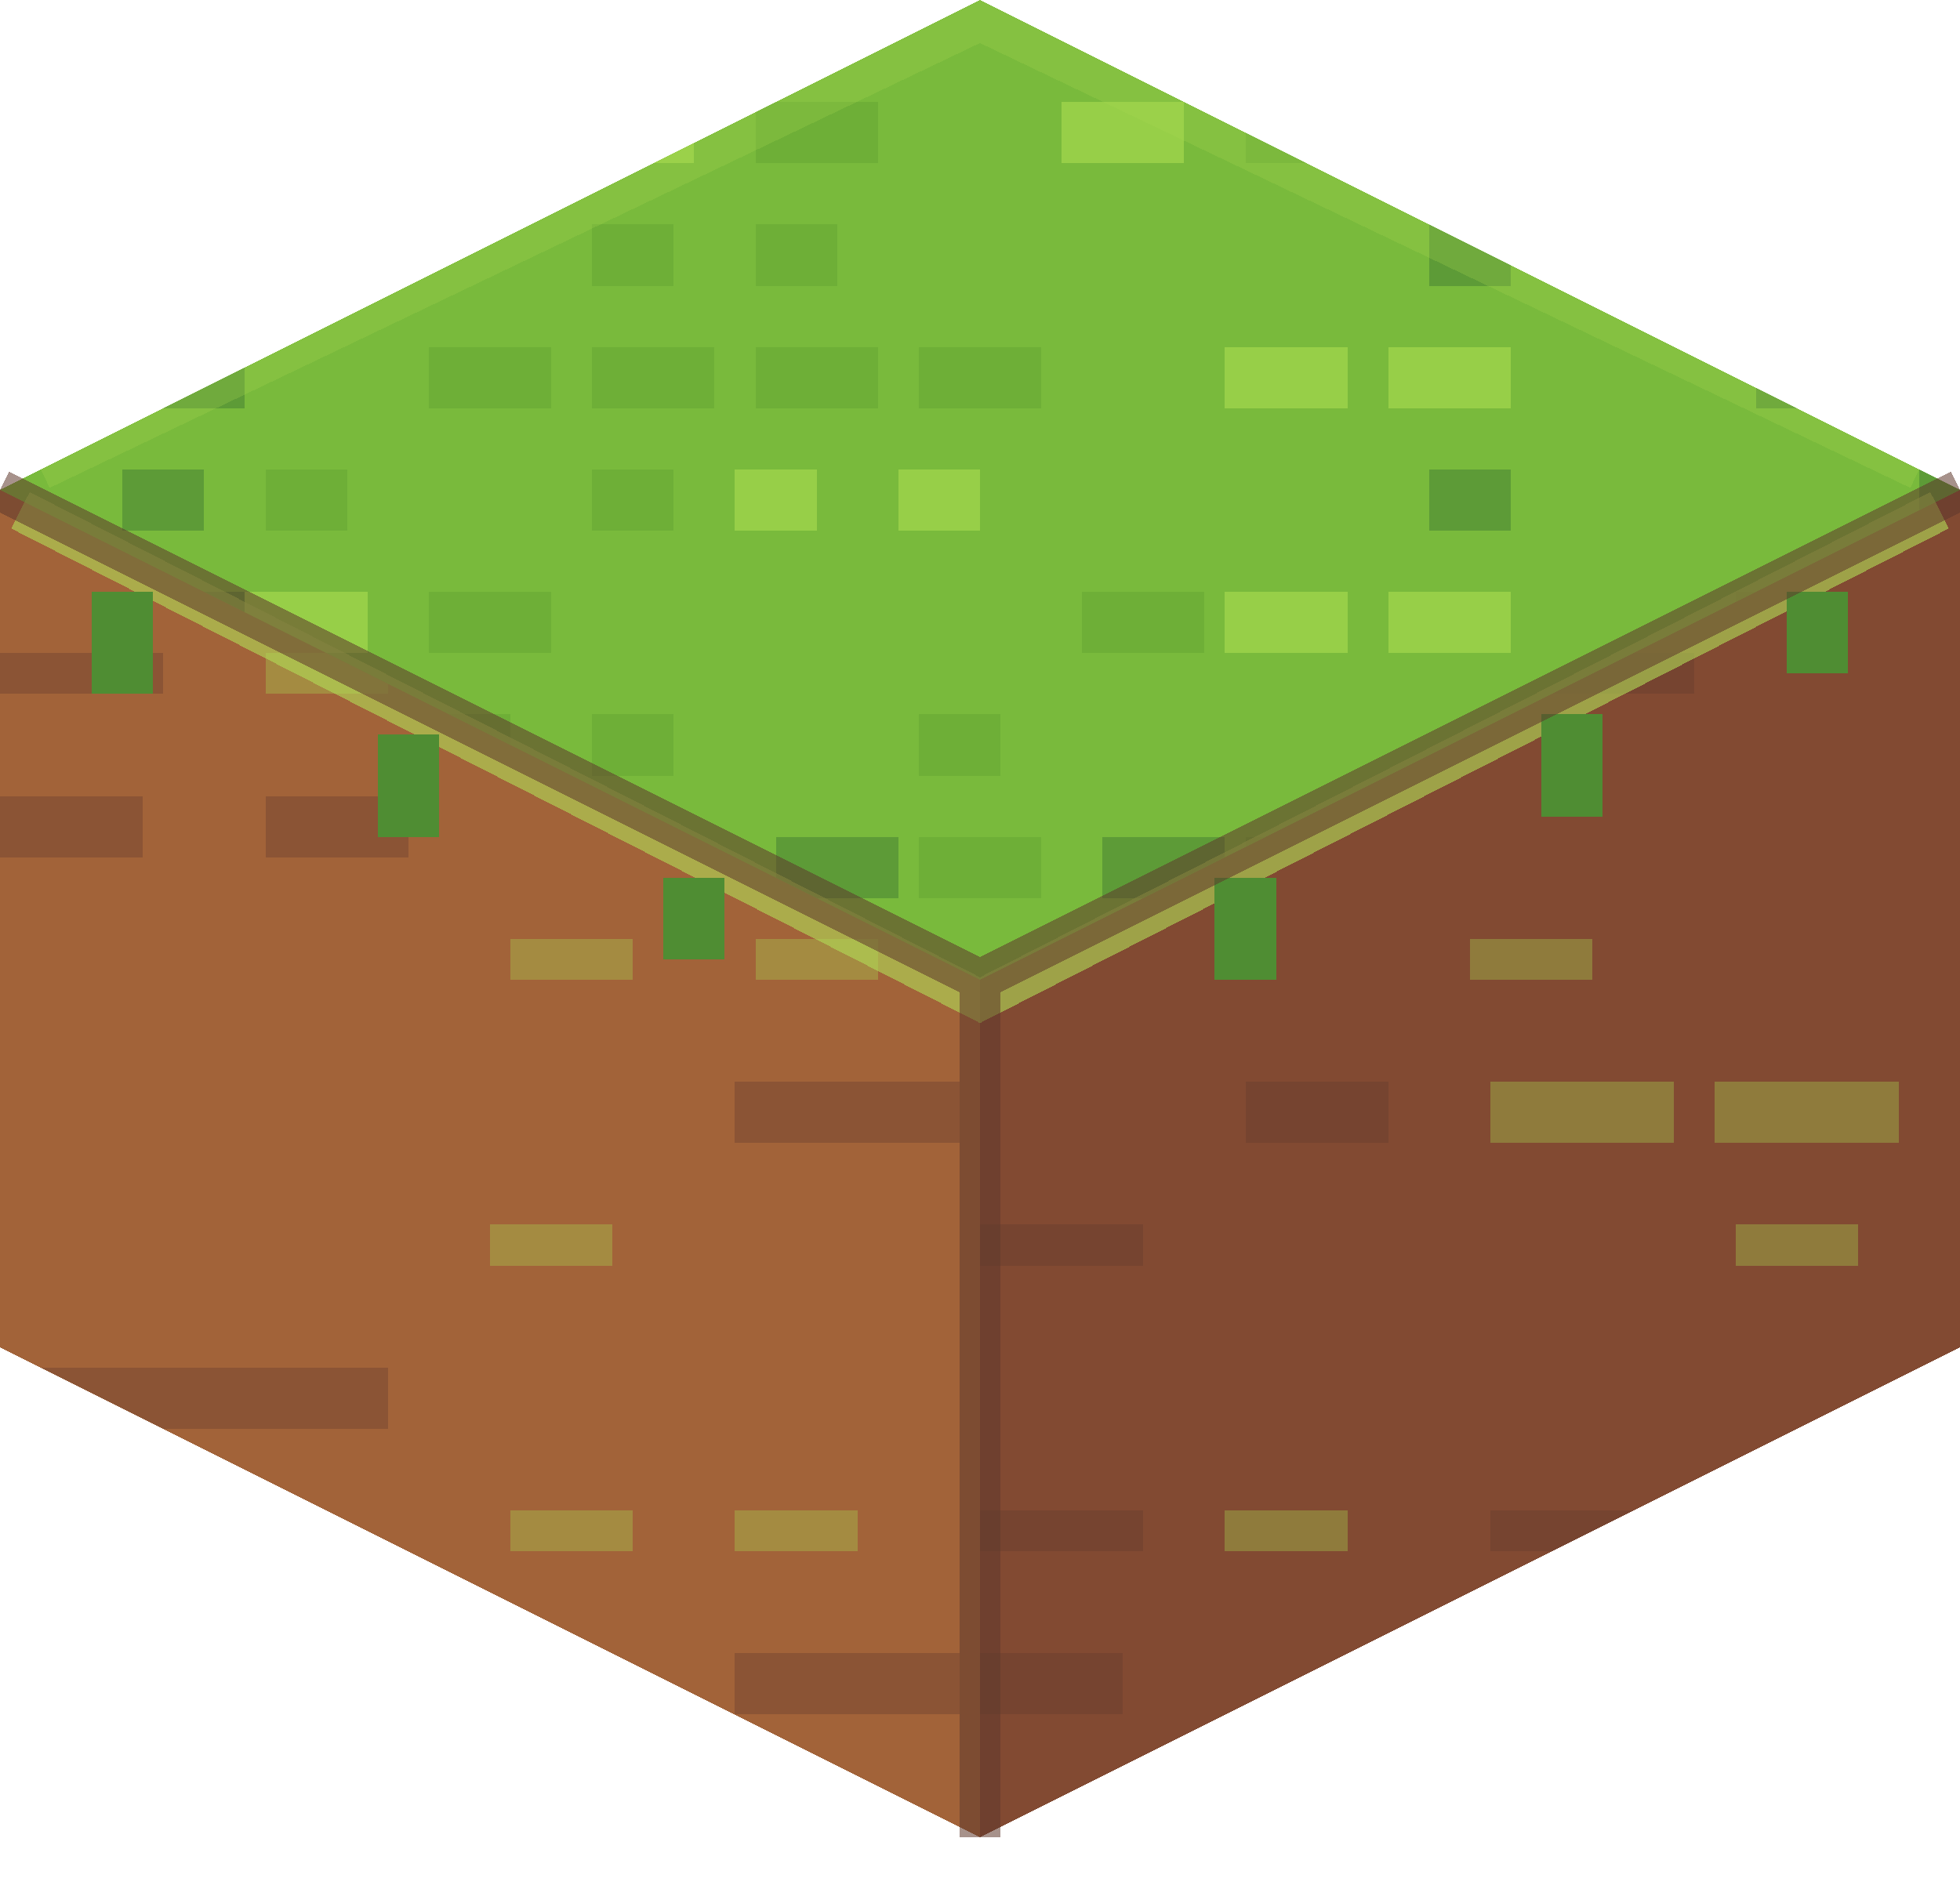
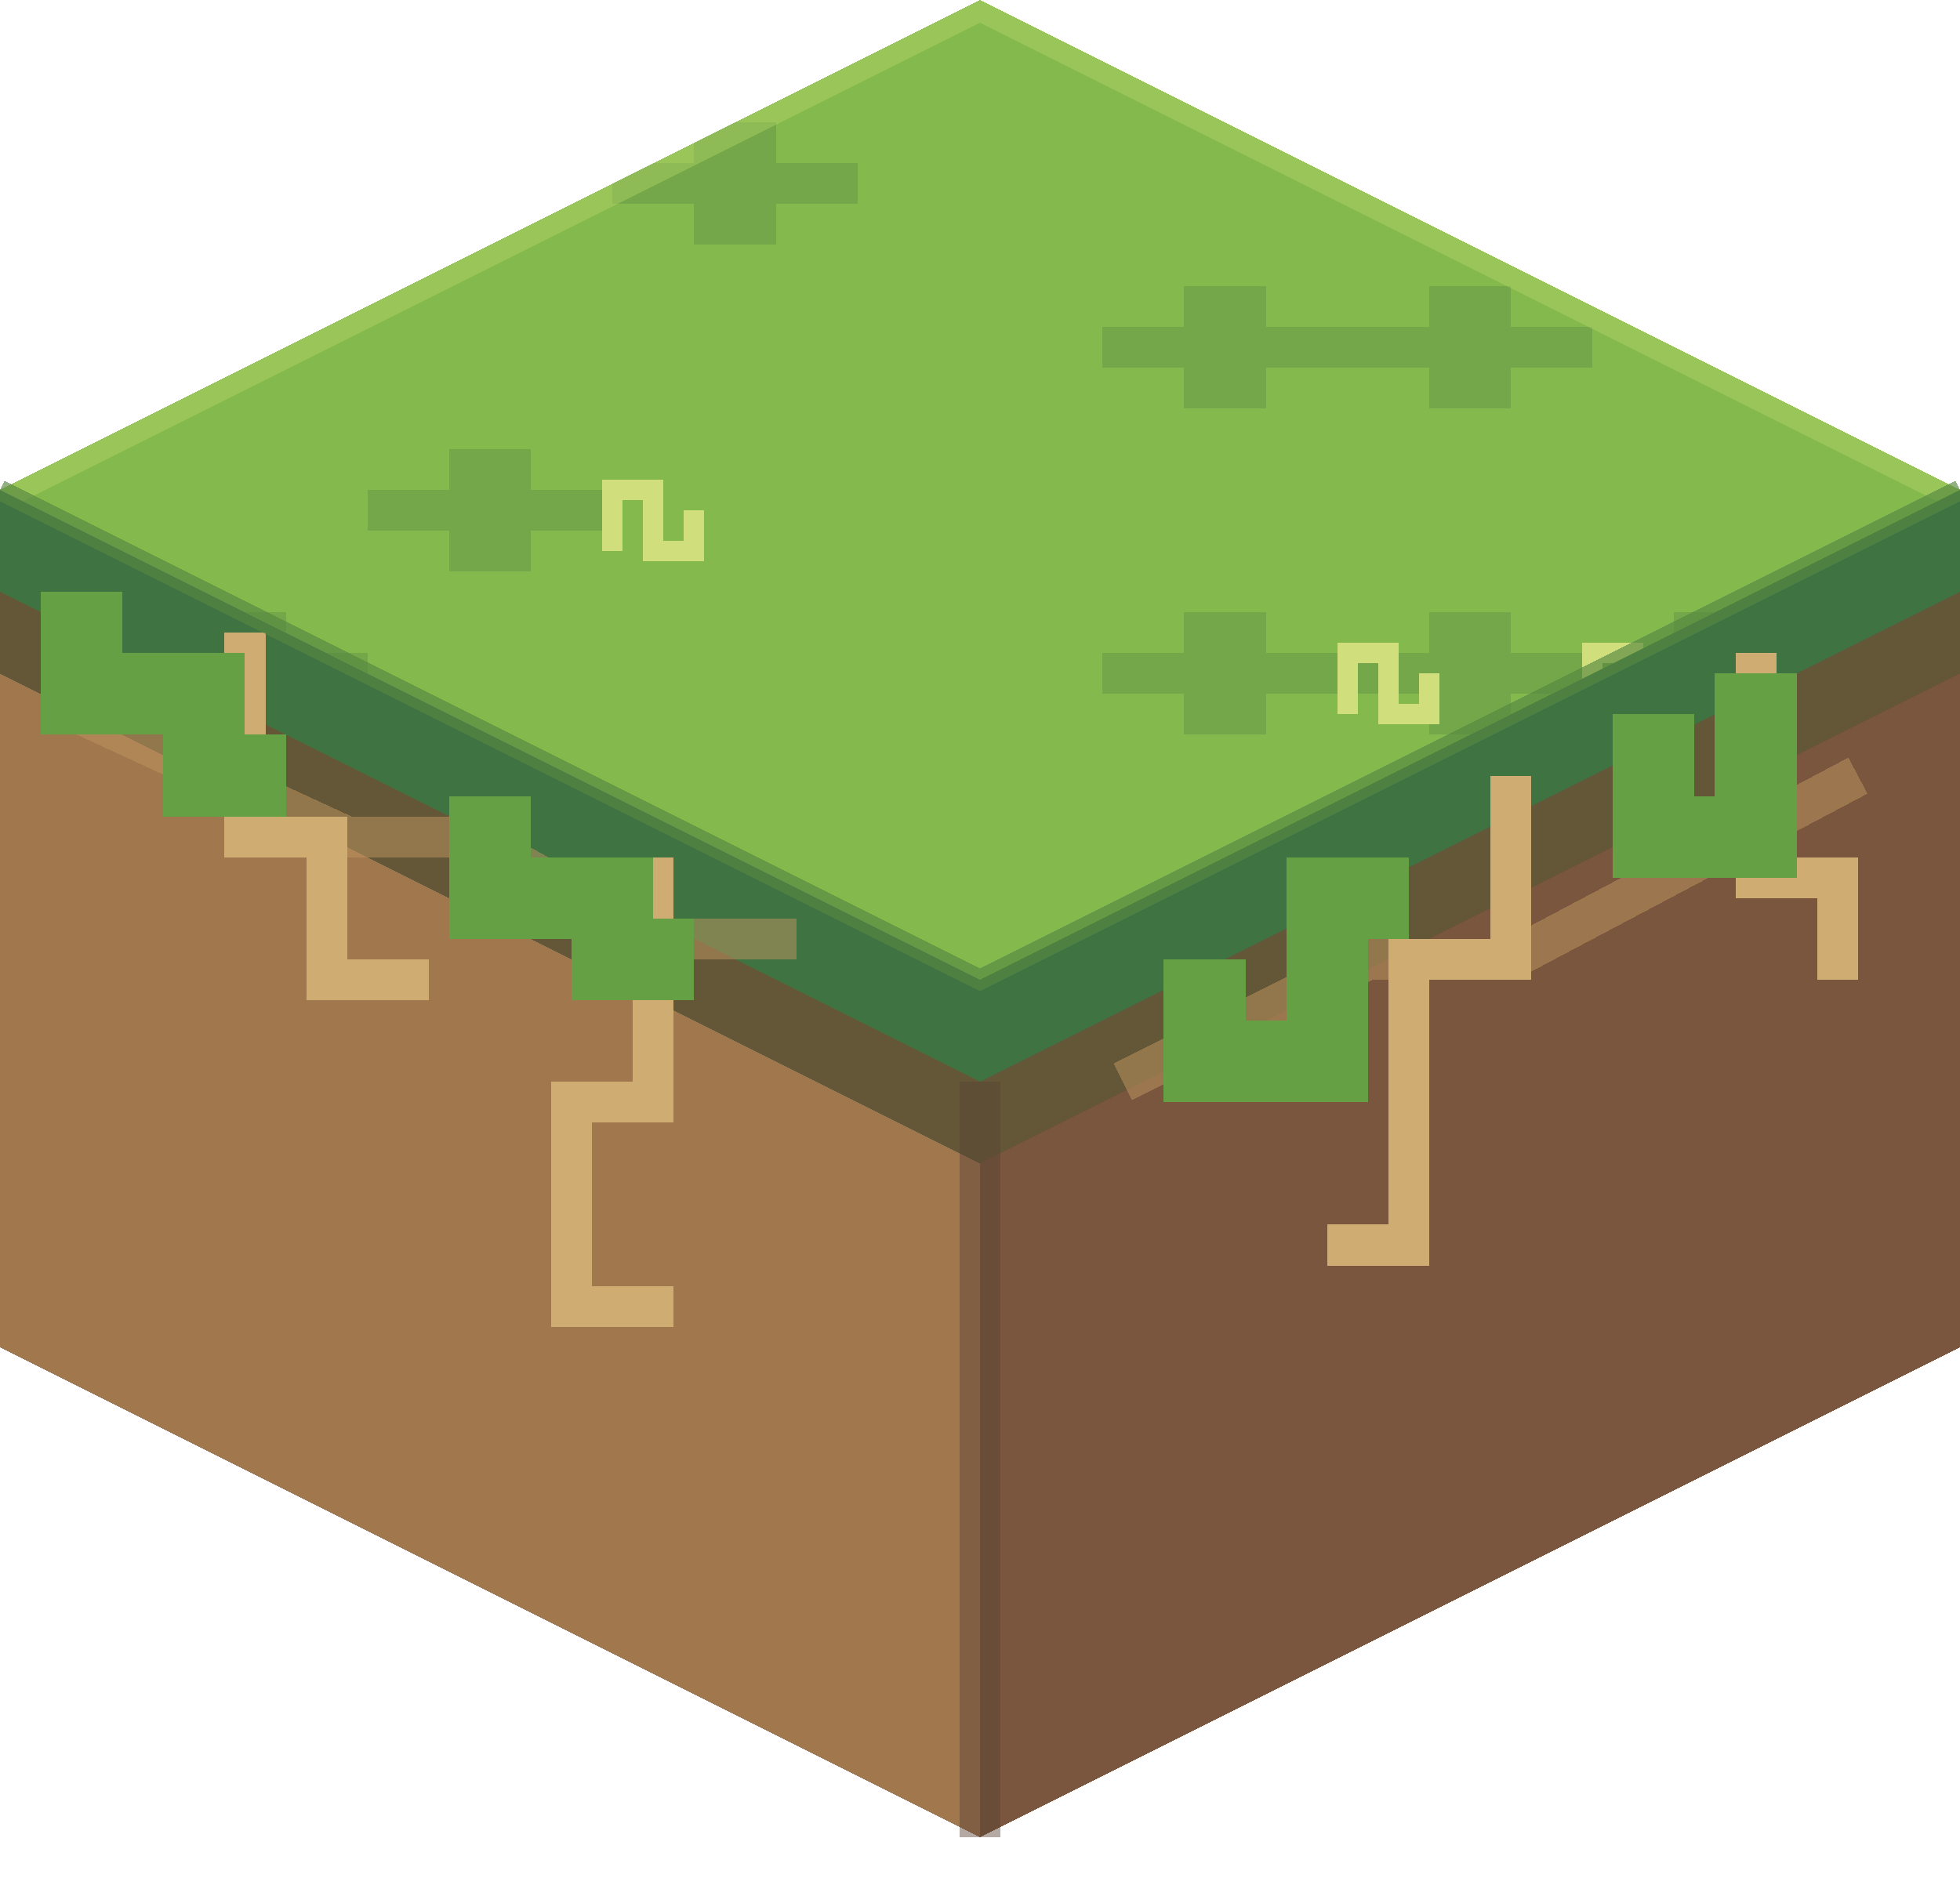
<svg xmlns="http://www.w3.org/2000/svg" width="96" height="92" viewBox="0 0 96 92" shape-rendering="crispEdges">
  <defs>
    <clipPath id="sides">
      <polygon points="0,24 48,48 48,90 0,66" />
      <polygon points="48,48 96,24 96,66 48,90" />
    </clipPath>
    <clipPath id="top">
      <polygon points="48,0 96,24 48,48 0,24" />
    </clipPath>
  </defs>
-   <polygon points="0,24 48,48 48,90 0,66" fill="#a26339" />
-   <polygon points="48,48 96,24 96,66 48,90" fill="#824a32" />
+   <polygon points="0,24 48,48 48,90 0,66" fill="#a1774e" />
+   <polygon points="48,48 96,24 96,66 48,90" fill="#79563d" />
  <g clip-path="url(#sides)">
-     <rect x="13" y="25" width="7" height="3" fill="#5e382b" opacity=".34" />
-     <rect x="61" y="25" width="7" height="3" fill="#5e382b" opacity=".34" />
-     <rect x="73" y="25" width="11" height="3" fill="#5e382b" opacity=".34" />
-     <rect x="0" y="32" width="8" height="2" fill="#5e382b" opacity=".34" />
-     <rect x="13" y="32" width="6" height="2" fill="#a6d94e" opacity=".34" />
-     <rect x="37" y="32" width="6" height="2" fill="#a6d94e" opacity=".34" />
-     <rect x="73" y="32" width="10" height="2" fill="#5e382b" opacity=".34" />
-     <rect x="0" y="39" width="7" height="3" fill="#5e382b" opacity=".34" />
-     <rect x="13" y="39" width="7" height="3" fill="#5e382b" opacity=".34" />
-     <rect x="25" y="46" width="6" height="2" fill="#a6d94e" opacity=".34" />
-     <rect x="37" y="46" width="6" height="2" fill="#a6d94e" opacity=".34" />
-     <rect x="72" y="46" width="6" height="2" fill="#a6d94e" opacity=".34" />
-     <rect x="36" y="53" width="11" height="3" fill="#5e382b" opacity=".34" />
-     <rect x="61" y="53" width="7" height="3" fill="#5e382b" opacity=".34" />
-     <rect x="73" y="53" width="9" height="3" fill="#a6d94e" opacity=".34" />
-     <rect x="84" y="53" width="9" height="3" fill="#a6d94e" opacity=".34" />
-     <rect x="24" y="60" width="6" height="2" fill="#a6d94e" opacity=".34" />
-     <rect x="48" y="60" width="8" height="2" fill="#5e382b" opacity=".34" />
-     <rect x="85" y="60" width="6" height="2" fill="#a6d94e" opacity=".34" />
-     <rect x="1" y="67" width="11" height="3" fill="#5e382b" opacity=".34" />
-     <rect x="12" y="67" width="7" height="3" fill="#5e382b" opacity=".34" />
-     <rect x="25" y="74" width="6" height="2" fill="#a6d94e" opacity=".34" />
-     <rect x="36" y="74" width="6" height="2" fill="#a6d94e" opacity=".34" />
-     <rect x="48" y="74" width="8" height="2" fill="#5e382b" opacity=".34" />
-     <rect x="60" y="74" width="6" height="2" fill="#a6d94e" opacity=".34" />
-     <rect x="73" y="74" width="10" height="2" fill="#5e382b" opacity=".34" />
-     <rect x="0" y="81" width="7" height="3" fill="#5e382b" opacity=".34" />
-     <rect x="36" y="81" width="11" height="3" fill="#5e382b" opacity=".34" />
-     <rect x="48" y="81" width="7" height="3" fill="#5e382b" opacity=".34" />
-     <rect x="73" y="81" width="9" height="3" fill="#a6d94e" opacity=".34" />
-     <rect x="84" y="81" width="7" height="3" fill="#5e382b" opacity=".34" />
-     <rect x="1" y="88" width="6" height="2" fill="#a6d94e" opacity=".34" />
-     <rect x="61" y="88" width="8" height="2" fill="#5e382b" opacity=".34" />
-     <rect x="72" y="88" width="6" height="2" fill="#a6d94e" opacity=".34" />
-     <rect x="84" y="88" width="6" height="2" fill="#a6d94e" opacity=".34" />
+     <path d="M0 24L48 48L96 24v5L48 53L0 29z" fill="#3f7341" />
+     <path d="M0 29L48 53L96 29v4L48 57L0 33z" fill="#645738" />
+     <path d="M4 35l13 6h6l9 5h7 M55 53l12-6h7l17-9" fill="none" stroke="#c09560" stroke-width="2" opacity=".5" />
+     <path d="M12 31v10h4v7h5 M32 42v12h-4v10h5 M74 38v9h-5v14h-4 M86 32v11h4v5" fill="none" stroke="#cfac71" stroke-width="2" />
+     <path d="M4 29v5h6v4h4 M24 39v5h6v3h4 M59 47v5h6v-8h4 M81 35v6h5v-8" fill="none" stroke="#65a044" stroke-width="4" />
  </g>
-   <polygon points="48,0 96,24 48,48 0,24" fill="#79ba3c" />
+   <polygon points="48,0 96,24 48,48 0,24" fill="#84b94d" />
  <g clip-path="url(#top)">
-     <rect x="14" y="5" width="6" height="3" fill="#508c35" opacity=".68" />
-     <rect x="28" y="5" width="6" height="3" fill="#a6d94e" opacity=".68" />
-     <rect x="37" y="5" width="6" height="3" fill="#69aa35" opacity=".68" />
-     <rect x="52" y="5" width="6" height="3" fill="#a6d94e" opacity=".68" />
-     <rect x="61" y="5" width="6" height="3" fill="#69aa35" opacity=".68" />
-     <rect x="29" y="11" width="4" height="3" fill="#69aa35" opacity=".68" />
-     <rect x="37" y="11" width="4" height="3" fill="#69aa35" opacity=".68" />
-     <rect x="70" y="11" width="4" height="3" fill="#508c35" opacity=".68" />
-     <rect x="94" y="11" width="4" height="3" fill="#508c35" opacity=".68" />
-     <rect x="6" y="17" width="6" height="3" fill="#508c35" opacity=".68" />
-     <rect x="21" y="17" width="6" height="3" fill="#69aa35" opacity=".68" />
-     <rect x="29" y="17" width="6" height="3" fill="#69aa35" opacity=".68" />
-     <rect x="37" y="17" width="6" height="3" fill="#69aa35" opacity=".68" />
-     <rect x="45" y="17" width="6" height="3" fill="#69aa35" opacity=".68" />
-     <rect x="60" y="17" width="6" height="3" fill="#a6d94e" opacity=".68" />
-     <rect x="68" y="17" width="6" height="3" fill="#a6d94e" opacity=".68" />
-     <rect x="86" y="17" width="6" height="3" fill="#508c35" opacity=".68" />
-     <rect x="6" y="23" width="4" height="3" fill="#508c35" opacity=".68" />
-     <rect x="13" y="23" width="4" height="3" fill="#69aa35" opacity=".68" />
-     <rect x="29" y="23" width="4" height="3" fill="#69aa35" opacity=".68" />
-     <rect x="36" y="23" width="4" height="3" fill="#a6d94e" opacity=".68" />
-     <rect x="44" y="23" width="4" height="3" fill="#a6d94e" opacity=".68" />
-     <rect x="70" y="23" width="4" height="3" fill="#508c35" opacity=".68" />
-     <rect x="94" y="23" width="4" height="3" fill="#508c35" opacity=".68" />
-     <rect x="6" y="29" width="6" height="3" fill="#508c35" opacity=".68" />
-     <rect x="12" y="29" width="6" height="3" fill="#a6d94e" opacity=".68" />
-     <rect x="21" y="29" width="6" height="3" fill="#69aa35" opacity=".68" />
-     <rect x="53" y="29" width="6" height="3" fill="#69aa35" opacity=".68" />
-     <rect x="60" y="29" width="6" height="3" fill="#a6d94e" opacity=".68" />
-     <rect x="68" y="29" width="6" height="3" fill="#a6d94e" opacity=".68" />
-     <rect x="85" y="29" width="6" height="3" fill="#69aa35" opacity=".68" />
-     <rect x="4" y="35" width="4" height="3" fill="#a6d94e" opacity=".68" />
-     <rect x="14" y="35" width="4" height="3" fill="#508c35" opacity=".68" />
-     <rect x="21" y="35" width="4" height="3" fill="#69aa35" opacity=".68" />
-     <rect x="29" y="35" width="4" height="3" fill="#69aa35" opacity=".68" />
-     <rect x="45" y="35" width="4" height="3" fill="#69aa35" opacity=".68" />
-     <rect x="85" y="35" width="4" height="3" fill="#69aa35" opacity=".68" />
-     <rect x="4" y="41" width="6" height="3" fill="#a6d94e" opacity=".68" />
-     <rect x="28" y="41" width="6" height="3" fill="#a6d94e" opacity=".68" />
-     <rect x="38" y="41" width="6" height="3" fill="#508c35" opacity=".68" />
-     <rect x="45" y="41" width="6" height="3" fill="#69aa35" opacity=".68" />
-     <rect x="54" y="41" width="6" height="3" fill="#508c35" opacity=".68" />
-     <rect x="61" y="41" width="6" height="3" fill="#69aa35" opacity=".68" />
-     <rect x="85" y="41" width="6" height="3" fill="#69aa35" opacity=".68" />
-     <rect x="92" y="41" width="6" height="3" fill="#a6d94e" opacity=".68" />
-     <rect x="13" y="47" width="4" height="3" fill="#69aa35" opacity=".68" />
-     <rect x="20" y="47" width="4" height="3" fill="#a6d94e" opacity=".68" />
-     <rect x="28" y="47" width="4" height="3" fill="#a6d94e" opacity=".68" />
-     <rect x="60" y="47" width="4" height="3" fill="#a6d94e" opacity=".68" />
-     <rect x="70" y="47" width="4" height="3" fill="#508c35" opacity=".68" />
-     <rect x="77" y="47" width="4" height="3" fill="#69aa35" opacity=".68" />
-     <rect x="85" y="47" width="4" height="3" fill="#69aa35" opacity=".68" />
-     <rect x="94" y="47" width="4" height="3" fill="#508c35" opacity=".68" />
-     <path d="M2 23 L48 1 L94 23" fill="none" stroke="#a6d94e" stroke-width="2" opacity=".25" />
+     <path d="M34 6h4v2h4v2h-4v2h-4v-2h-4v-2h4z" fill="#699d49" opacity="0.62" />
+     <path d="M58 14h4v2h4v2h-4v2h-4v-2h-4v-2h4z" fill="#699d49" opacity="0.62" />
+     <path d="M70 14h4v2h4v2h-4v2h-4v-2h-4v-2h4z" fill="#699d49" opacity="0.62" />
+     <path d="M22 22h4v2h4v2h-4v2h-4v-2h-4v-2h4z" fill="#699d49" opacity="0.62" />
+     <path d="M30 27v-3h2v3h2v-2" fill="none" stroke="#d0df7c" stroke-width="1" />
+     <path d="M10 30h4v2h4v2h-4v2h-4v-2h-4v-2h4z" fill="#699d49" opacity="0.62" />
+     <path d="M6 35v-3h2v3h2v-2" fill="none" stroke="#d0df7c" stroke-width="1" />
+     <path d="M58 30h4v2h4v2h-4v2h-4v-2h-4v-2h4z" fill="#699d49" opacity="0.62" />
+     <path d="M70 30h4v2h4v2h-4v2h-4v-2h-4v-2h4z" fill="#699d49" opacity="0.62" />
+     <path d="M66 35v-3h2v3h2v-2" fill="none" stroke="#d0df7c" stroke-width="1" />
+     <path d="M82 30h4v2h4v2h-4v2h-4v-2h-4v-2h4z" fill="#699d49" opacity="0.62" />
+     <path d="M78 35v-3h2v3h2v-2" fill="none" stroke="#d0df7c" stroke-width="1" />
+     <path d="M82 38h4v2h4v2h-4v2h-4v-2h-4v-2h4z" fill="#699d49" opacity="0.62" />
+     <path d="M0 24L48 0L96 24" fill="none" stroke="#b5d66a" stroke-width="2" opacity=".42" />
  </g>
-   <path d="M1 25 L48 49 L95 25" fill="none" stroke="#b1dc57" stroke-width="2" opacity=".6" />
-   <path d="M6 29v5 M20 36v5 M34 43v4 M61 43v5 M77 35v5 M89 29v4" stroke="#4f8d33" stroke-width="3" />
-   <path d="M0 24 L48 48 L96 24 M48 48 L48 90" fill="none" stroke="#5e382b" stroke-width="2" opacity=".55" />
+   <path d="M0 24L48 48L96 24" fill="none" stroke="#568740" stroke-width="1" opacity=".65" />
+   <path d="M48 53v37" stroke="#594333" stroke-width="2" opacity=".45" />
</svg>
